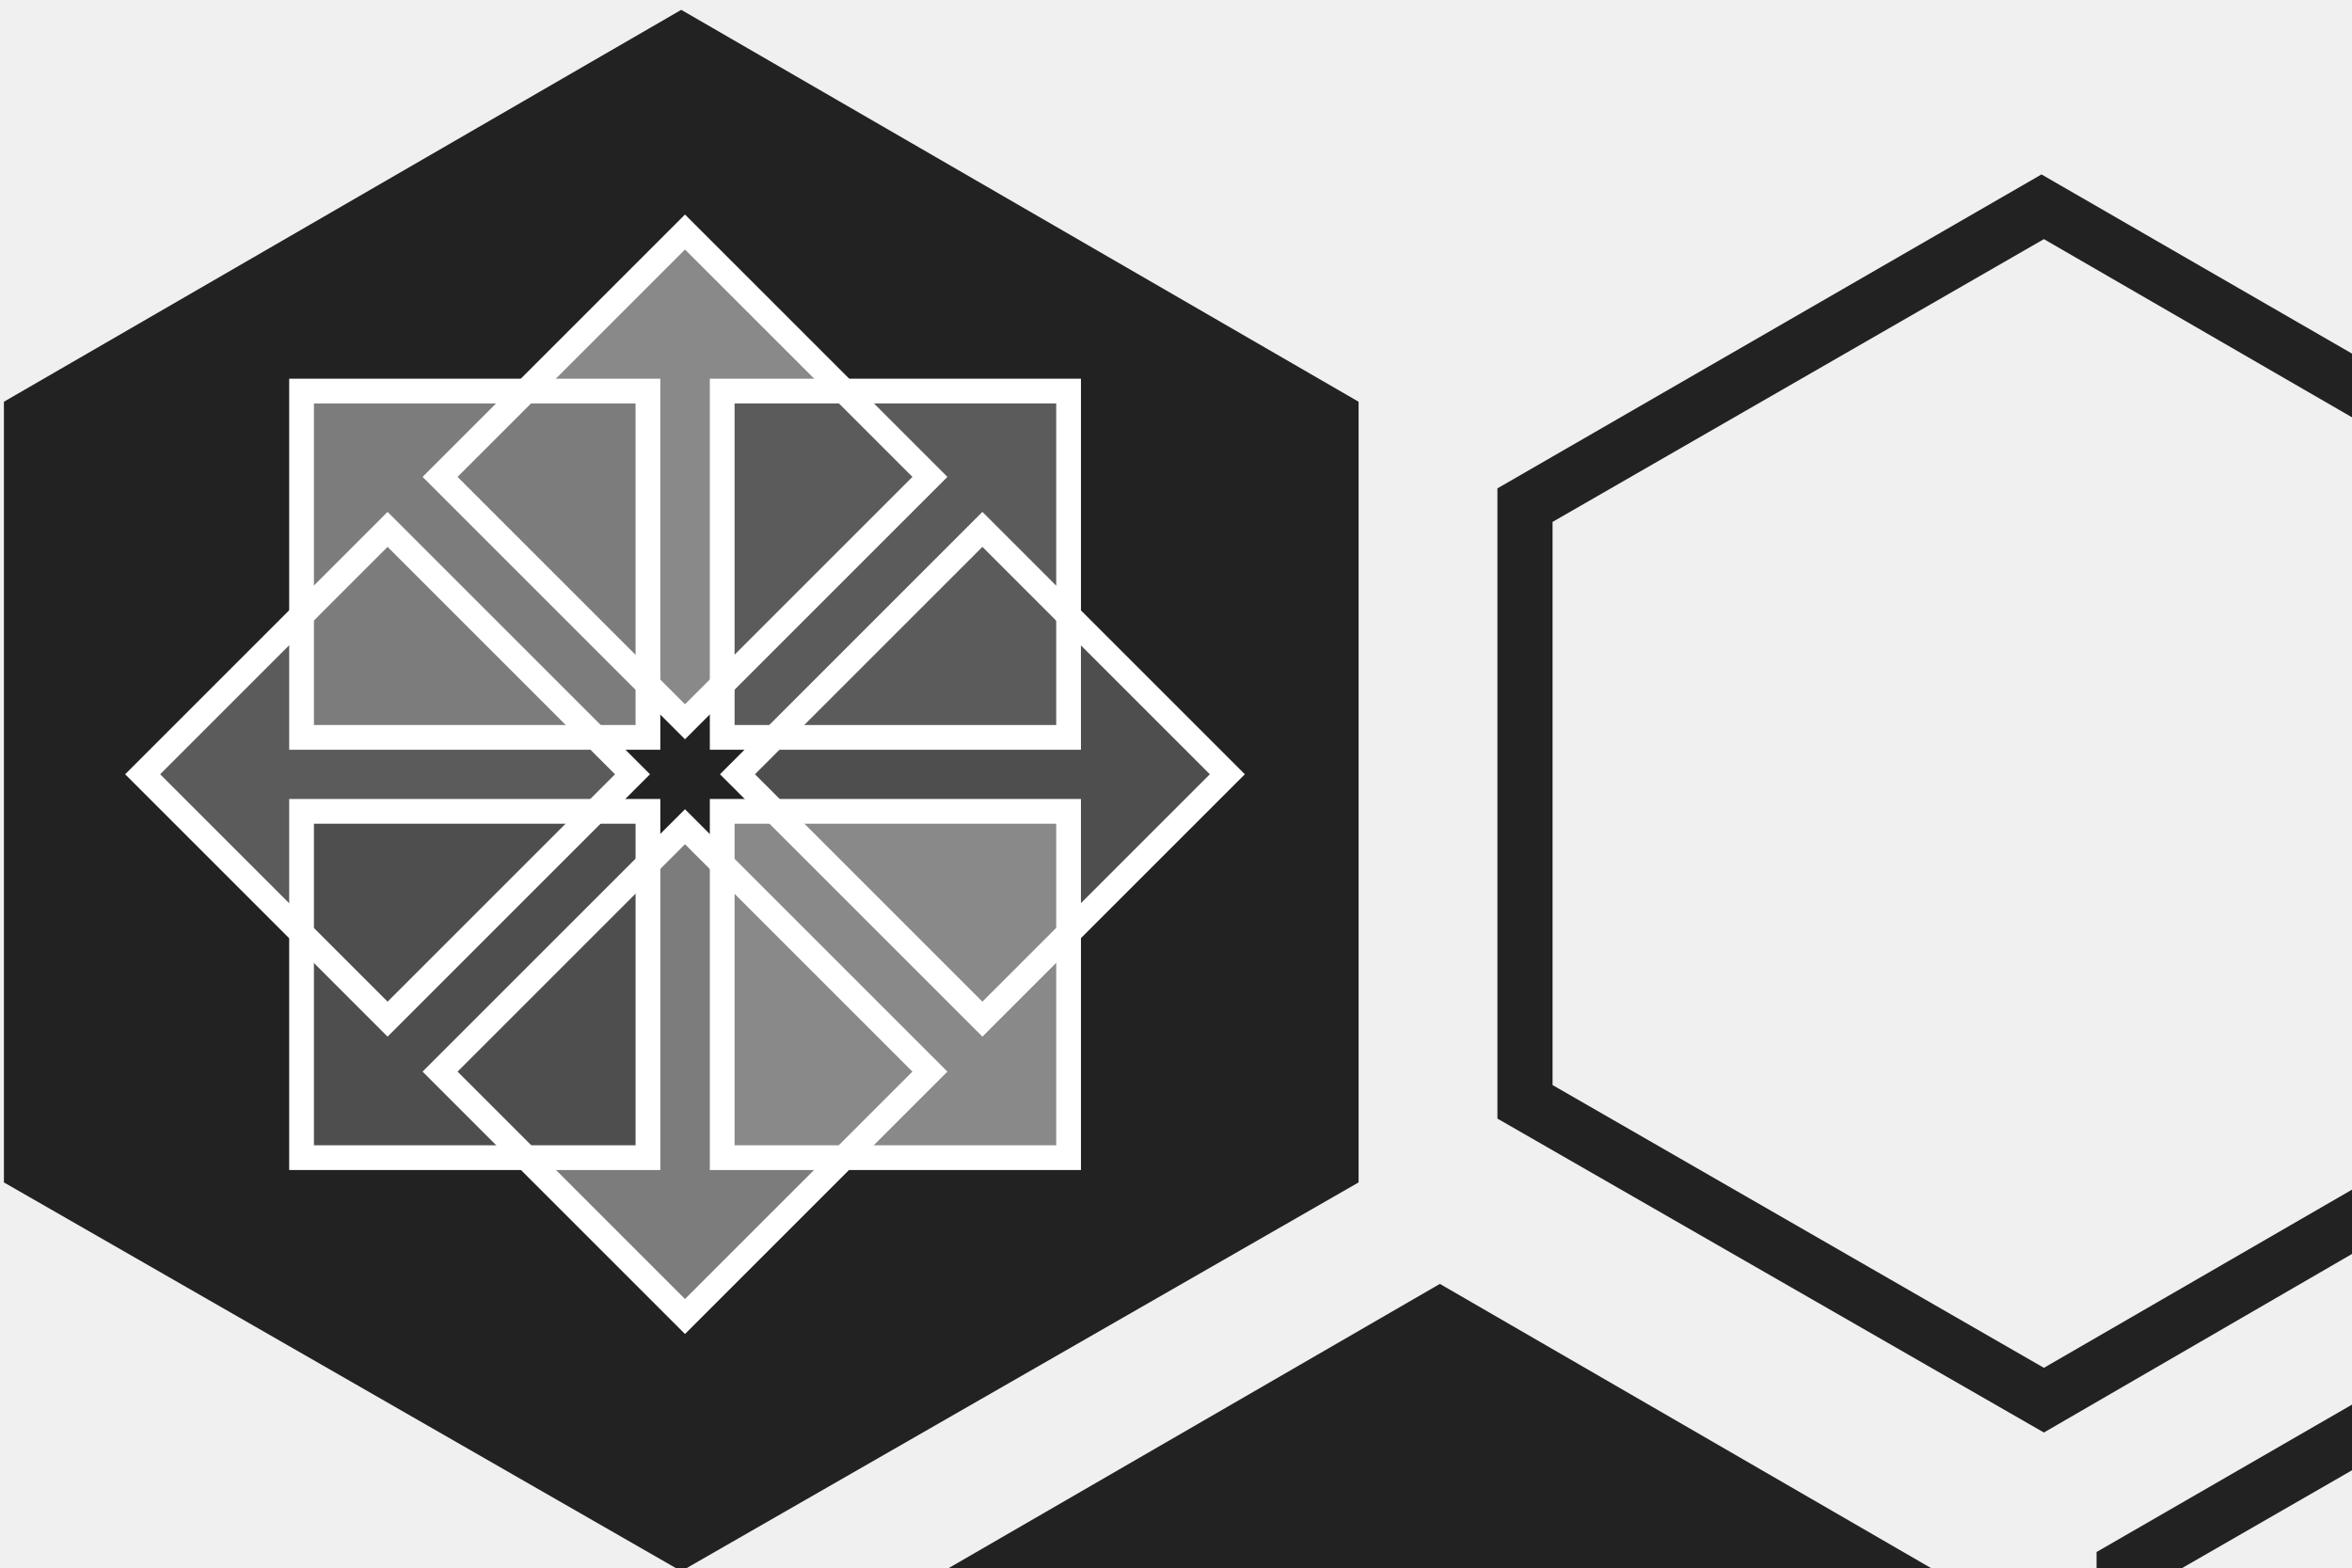
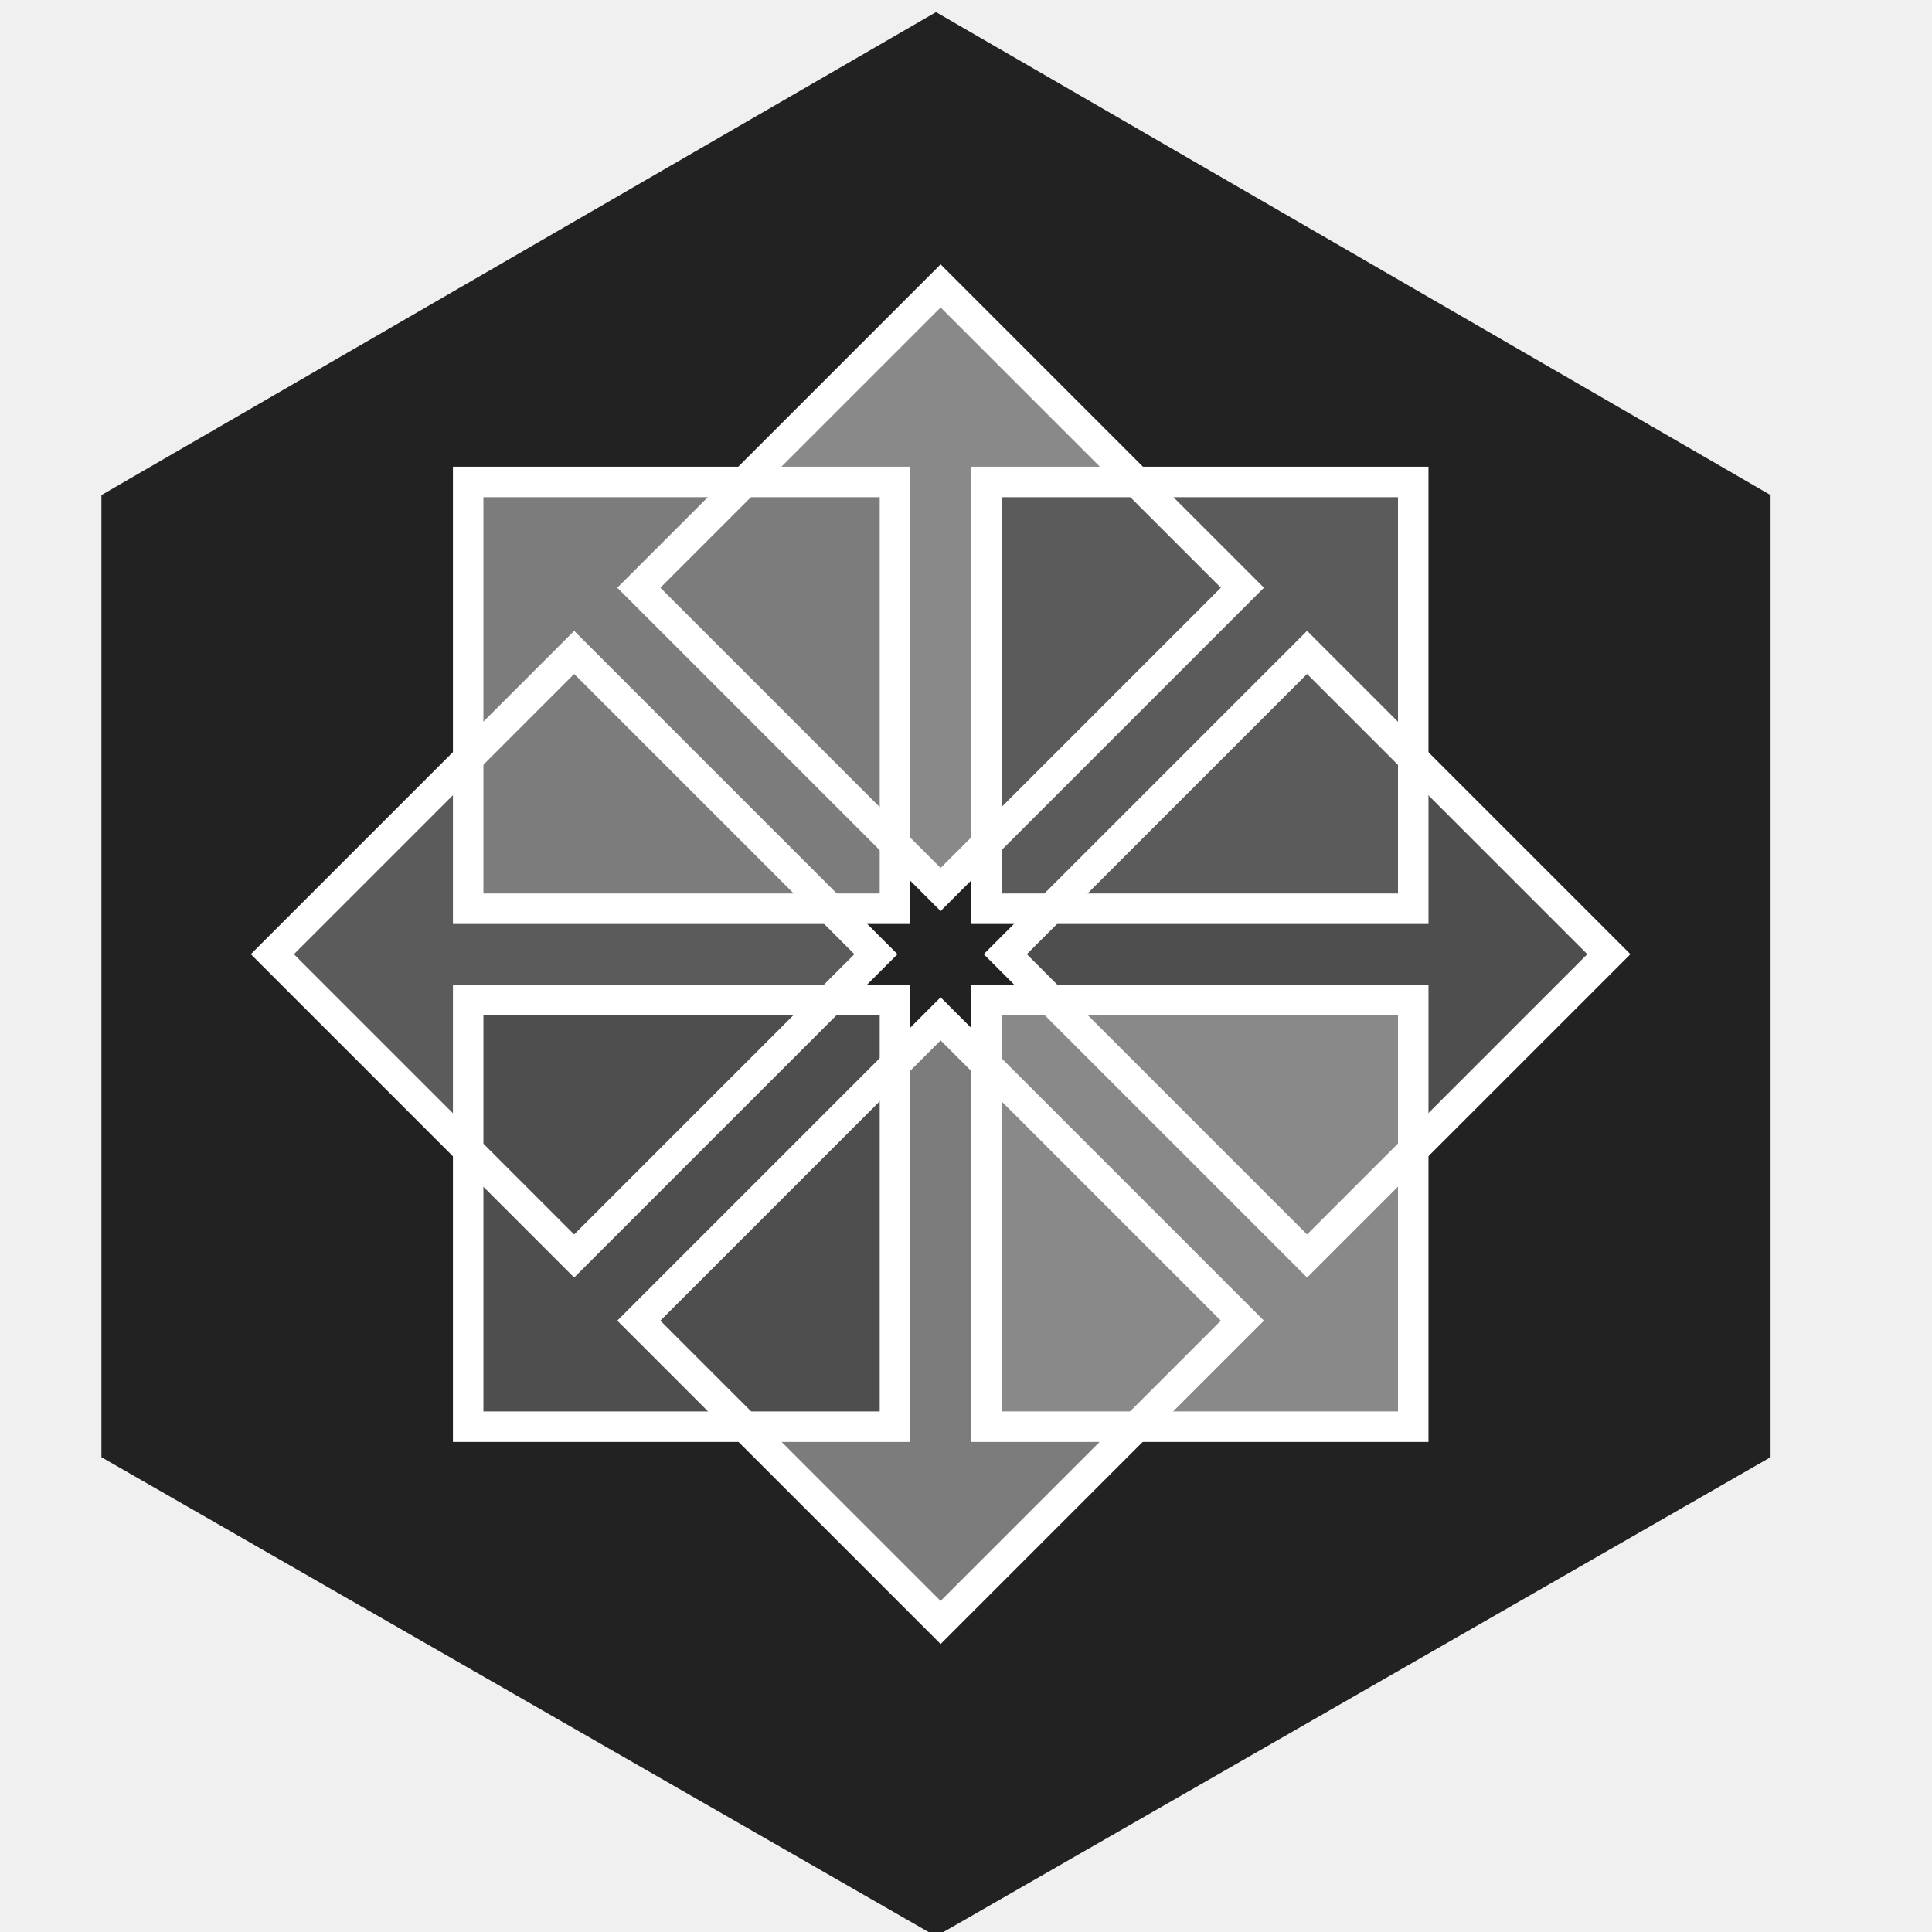
- <svg xmlns="http://www.w3.org/2000/svg" width="60" height="40" version="1.1" viewBox="0 0 60 40">
-   <defs>
-     <clipPath>
-       <g transform="matrix(.99477 0 0 1 1.7861 0)">
-         <path d="m322.54 2800.9-4.435 5.73-4.435-5.73v-43.143h-18.94l23.375-25.537 23.131 25.537h-18.696z" fill="#efa724" fill-rule="evenodd" />
+ <svg xmlns="http://www.w3.org/2000/svg" width="40" height="40" version="1.1" viewBox="0 0 40 40" id="svg168">
+   <defs id="defs96">
+     <clipPath id="clipPath94">
+       <g transform="matrix(0.99477,0,0,1,1.7861,0)" id="g92">
+         <path d="m 322.54,2800.9 -4.435,5.73 -4.435,-5.73 v -43.143 h -18.94 l 23.375,-25.537 23.131,25.537 H 322.54 Z" fill="#efa724" fill-rule="evenodd" id="path90" />
      </g>
    </clipPath>
  </defs>
  <mask id="a" fill="#ffffff">
-     <path d="m0 0h313.3v159.86h-313.3z" fill="#fff" fill-rule="evenodd" />
+     <path d="M 0,0 H 313.3 V 159.86 H 0 Z" fill="#ffffff" fill-rule="evenodd" id="path98" />
  </mask>
  <mask id="b" fill="#ffffff">
-     <path d="m0 0h313.3v159.86h-313.3z" fill="#fff" fill-rule="evenodd" />
+     <path d="M 0,0 H 313.3 V 159.86 H 0 Z" fill="#ffffff" fill-rule="evenodd" id="path101" />
  </mask>
-   <g>
-     <g transform="matrix(.49527 0 0 .49527 5.0758 3.2126)">
-       <g fill="#222">
-         <polygon class="st0" transform="matrix(1.6152 0 0 1.6152 -24.584 -106.93)" points="9 99.9 30.6 112.3 52.2 99.9 52.2 75 30.6 62.5 9 75" />
-         <path class="st0" d="m69.72 49.413 25.308 14.568 25.185-14.568v-29.012l-25.185-14.568-25.308 14.568zm25.308 17.901-28.148-16.173v-32.468l28.024-16.173 28.024 16.173v32.468z" stroke-width="1.234" />
-         <path class="st0" d="m100.58 104.21 25.308 14.568 25.185-14.568v-29.012l-25.185-14.568-25.308 14.568zm25.308 17.901-28.148-16.173v-32.468l28.024-16.173 28.024 16.173v32.468z" stroke-width="1.234" />
-         <polygon class="st0" transform="matrix(1.2345 0 0 1.2345 26.14 -17.499)" points="30.6 112.3 52.2 99.9 52.2 75 30.6 62.5 9 75 9 99.9" />
+   <g id="g166">
+     <g transform="matrix(0.49527,0,0,0.49527,5.0758,3.2126)" id="g164">
+       <g fill="#222222" id="g112">
+         <polygon class="st0" transform="matrix(1.6152,0,0,1.6152,-20.5458,-106.93)" points="52.2,99.9 52.2,75 30.6,62.5 9,75 9,99.9 30.6,112.3 " id="polygon104" />
      </g>
-       <g transform="matrix(0 -.35966 .35966 0 -662.49 151.52)">
-         <g transform="translate(16.28 -899.17)">
-           <g transform="matrix(1.0667 0 0 1 -26.936 -4.1328e-5)">
-             <path d="m323.37 2798.2-5.406 5.801-5.406-5.801v-40.826h-18.013l23.419-24.898 23.025 24.898h-17.619z" fill="#5b5b5b" fill-rule="evenodd" />
+       <g transform="matrix(0,-0.35966,0.35966,0,-658.4518,151.52)" id="g120">
+         <g transform="translate(16.28,-899.17)" id="g118">
+           <g transform="matrix(1.0667,0,0,1,-26.936,-4.1328e-5)" id="g116">
+             <path d="m 323.37,2798.2 -5.406,5.801 -5.406,-5.801 v -40.826 h -18.013 l 23.419,-24.898 23.025,24.898 h -17.619 z" fill="#5b5b5b" fill-rule="evenodd" id="path114" />
          </g>
        </g>
      </g>
-       <g transform="matrix(.35966 0 0 .35966 -93.082 -654.13)">
-         <g transform="translate(16.28 -899.17)">
-           <g transform="matrix(1.0667 0 0 1 -26.936 -4.1328e-5)">
-             <path d="m323.37 2798.2-5.406 5.801-5.406-5.801v-40.826h-18.013l23.419-24.898 23.025 24.898h-17.619z" fill="#898989" fill-rule="evenodd" />
+       <g transform="matrix(0.35966,0,0,0.35966,-89.0438,-654.13)" id="g128">
+         <g transform="translate(16.28,-899.17)" id="g126">
+           <g transform="matrix(1.0667,0,0,1,-26.936,-4.1328e-5)" id="g124">
+             <path d="m 323.37,2798.2 -5.406,5.801 -5.406,-5.801 v -40.826 h -18.013 l 23.419,-24.898 23.025,24.898 h -17.619 z" fill="#898989" fill-rule="evenodd" id="path122" />
          </g>
        </g>
      </g>
-       <g transform="matrix(0 .35966 -.35966 0 1036 -78.859)">
-         <g transform="matrix(1.0667 0 0 1 -26.936 -4.1328e-5)">
-           <path d="m323.37 2798.2-5.406 5.801-5.406-5.801v-40.826h-18.013l23.419-24.898 23.025 24.898h-17.619z" fill="#4e4e4e" fill-rule="evenodd" />
+       <g transform="matrix(0,0.35966,-0.35966,0,1040.038,-78.859)" id="g134">
+         <g transform="matrix(1.0667,0,0,1,-26.936,-4.1328e-5)" id="g132">
+           <path d="m 323.37,2798.2 -5.406,5.801 -5.406,-5.801 v -40.826 h -18.013 l 23.419,-24.898 23.025,24.898 h -17.619 z" fill="#4e4e4e" fill-rule="evenodd" id="path130" />
        </g>
      </g>
-       <g transform="matrix(-.35966 0 0 -.35966 143.15 720.93)">
-         <g transform="translate(16.28 -899.17)">
-           <g transform="matrix(1.0667 0 0 1 -26.936 -4.1328e-5)">
-             <path d="m323.37 2798.2-5.406 5.801-5.406-5.801v-40.826h-18.013l23.419-24.898 23.025 24.898h-17.619z" fill="#7c7c7c" fill-rule="evenodd" />
+       <g transform="matrix(-0.35966,0,0,-0.35966,147.1882,720.93)" id="g142">
+         <g transform="translate(16.28,-899.17)" id="g140">
+           <g transform="matrix(1.0667,0,0,1,-26.936,-4.1328e-5)" id="g138">
+             <path d="m 323.37,2798.2 -5.406,5.801 -5.406,-5.801 v -40.826 h -18.013 l 23.419,-24.898 23.025,24.898 h -17.619 z" fill="#7c7c7c" fill-rule="evenodd" id="path136" />
          </g>
        </g>
      </g>
-       <g transform="matrix(.35966 0 0 .35966 -236.4 -808.45)" stroke="#fff" stroke-width="3.543">
-         <path d="m671.98 2285.8h49.606v49.606h-49.606z" fill="#7c7c7c" />
-         <path d="m732.22 2285.8h49.606v49.606h-49.606z" fill="#5b5b5b" />
-         <path d="m732.22 2346h49.606v49.606h-49.606z" fill="#898989" />
-         <path d="m671.98 2346h49.606v49.606h-49.606z" fill="#4e4e4e" />
+       <g transform="matrix(0.35966,0,0,0.35966,-232.3618,-808.45)" stroke="#ffffff" stroke-width="3.543" id="g152">
+         <path d="m 671.98,2285.8 h 49.606 v 49.606 H 671.98 Z" fill="#7c7c7c" id="path144" />
+         <path d="m 732.22,2285.8 h 49.606 v 49.606 H 732.22 Z" fill="#5b5b5b" id="path146" />
+         <path d="m 732.22,2346 h 49.606 v 49.606 H 732.22 Z" fill="#898989" id="path148" />
+         <path d="m 671.98,2346 h 49.606 v 49.606 H 671.98 Z" fill="#4e4e4e" id="path150" />
      </g>
-       <g fill="none" stroke="#fff">
-         <path d="m-2.901 33.402 12.616-12.616 12.616 12.616-12.616 12.616z" stroke-width="1.274" />
-         <path d="m12.418 18.082 12.616-12.616 12.616 12.616-12.616 12.616z" stroke-width="1.274" />
-         <path d="m27.737 33.402 12.616-12.616 12.616 12.616-12.616 12.616z" stroke-width="1.274" />
-         <path d="m12.418 48.721 12.616-12.616 12.616 12.616-12.616 12.616z" stroke-width="1.274" />
+       <g fill="none" stroke="#ffffff" id="g162" transform="translate(4.038201)">
+         <path d="M -2.901,33.402 9.715,20.786 22.331,33.402 9.715,46.018 Z" stroke-width="1.274" id="path154" />
+         <path d="M 12.418,18.082 25.034,5.466 37.65,18.082 25.034,30.698 Z" stroke-width="1.274" id="path156" />
+         <path d="M 27.737,33.402 40.353,20.786 52.969,33.402 40.353,46.018 Z" stroke-width="1.274" id="path158" />
+         <path d="M 12.418,48.721 25.034,36.105 37.65,48.721 25.034,61.337 Z" stroke-width="1.274" id="path160" />
      </g>
    </g>
  </g>
</svg>
